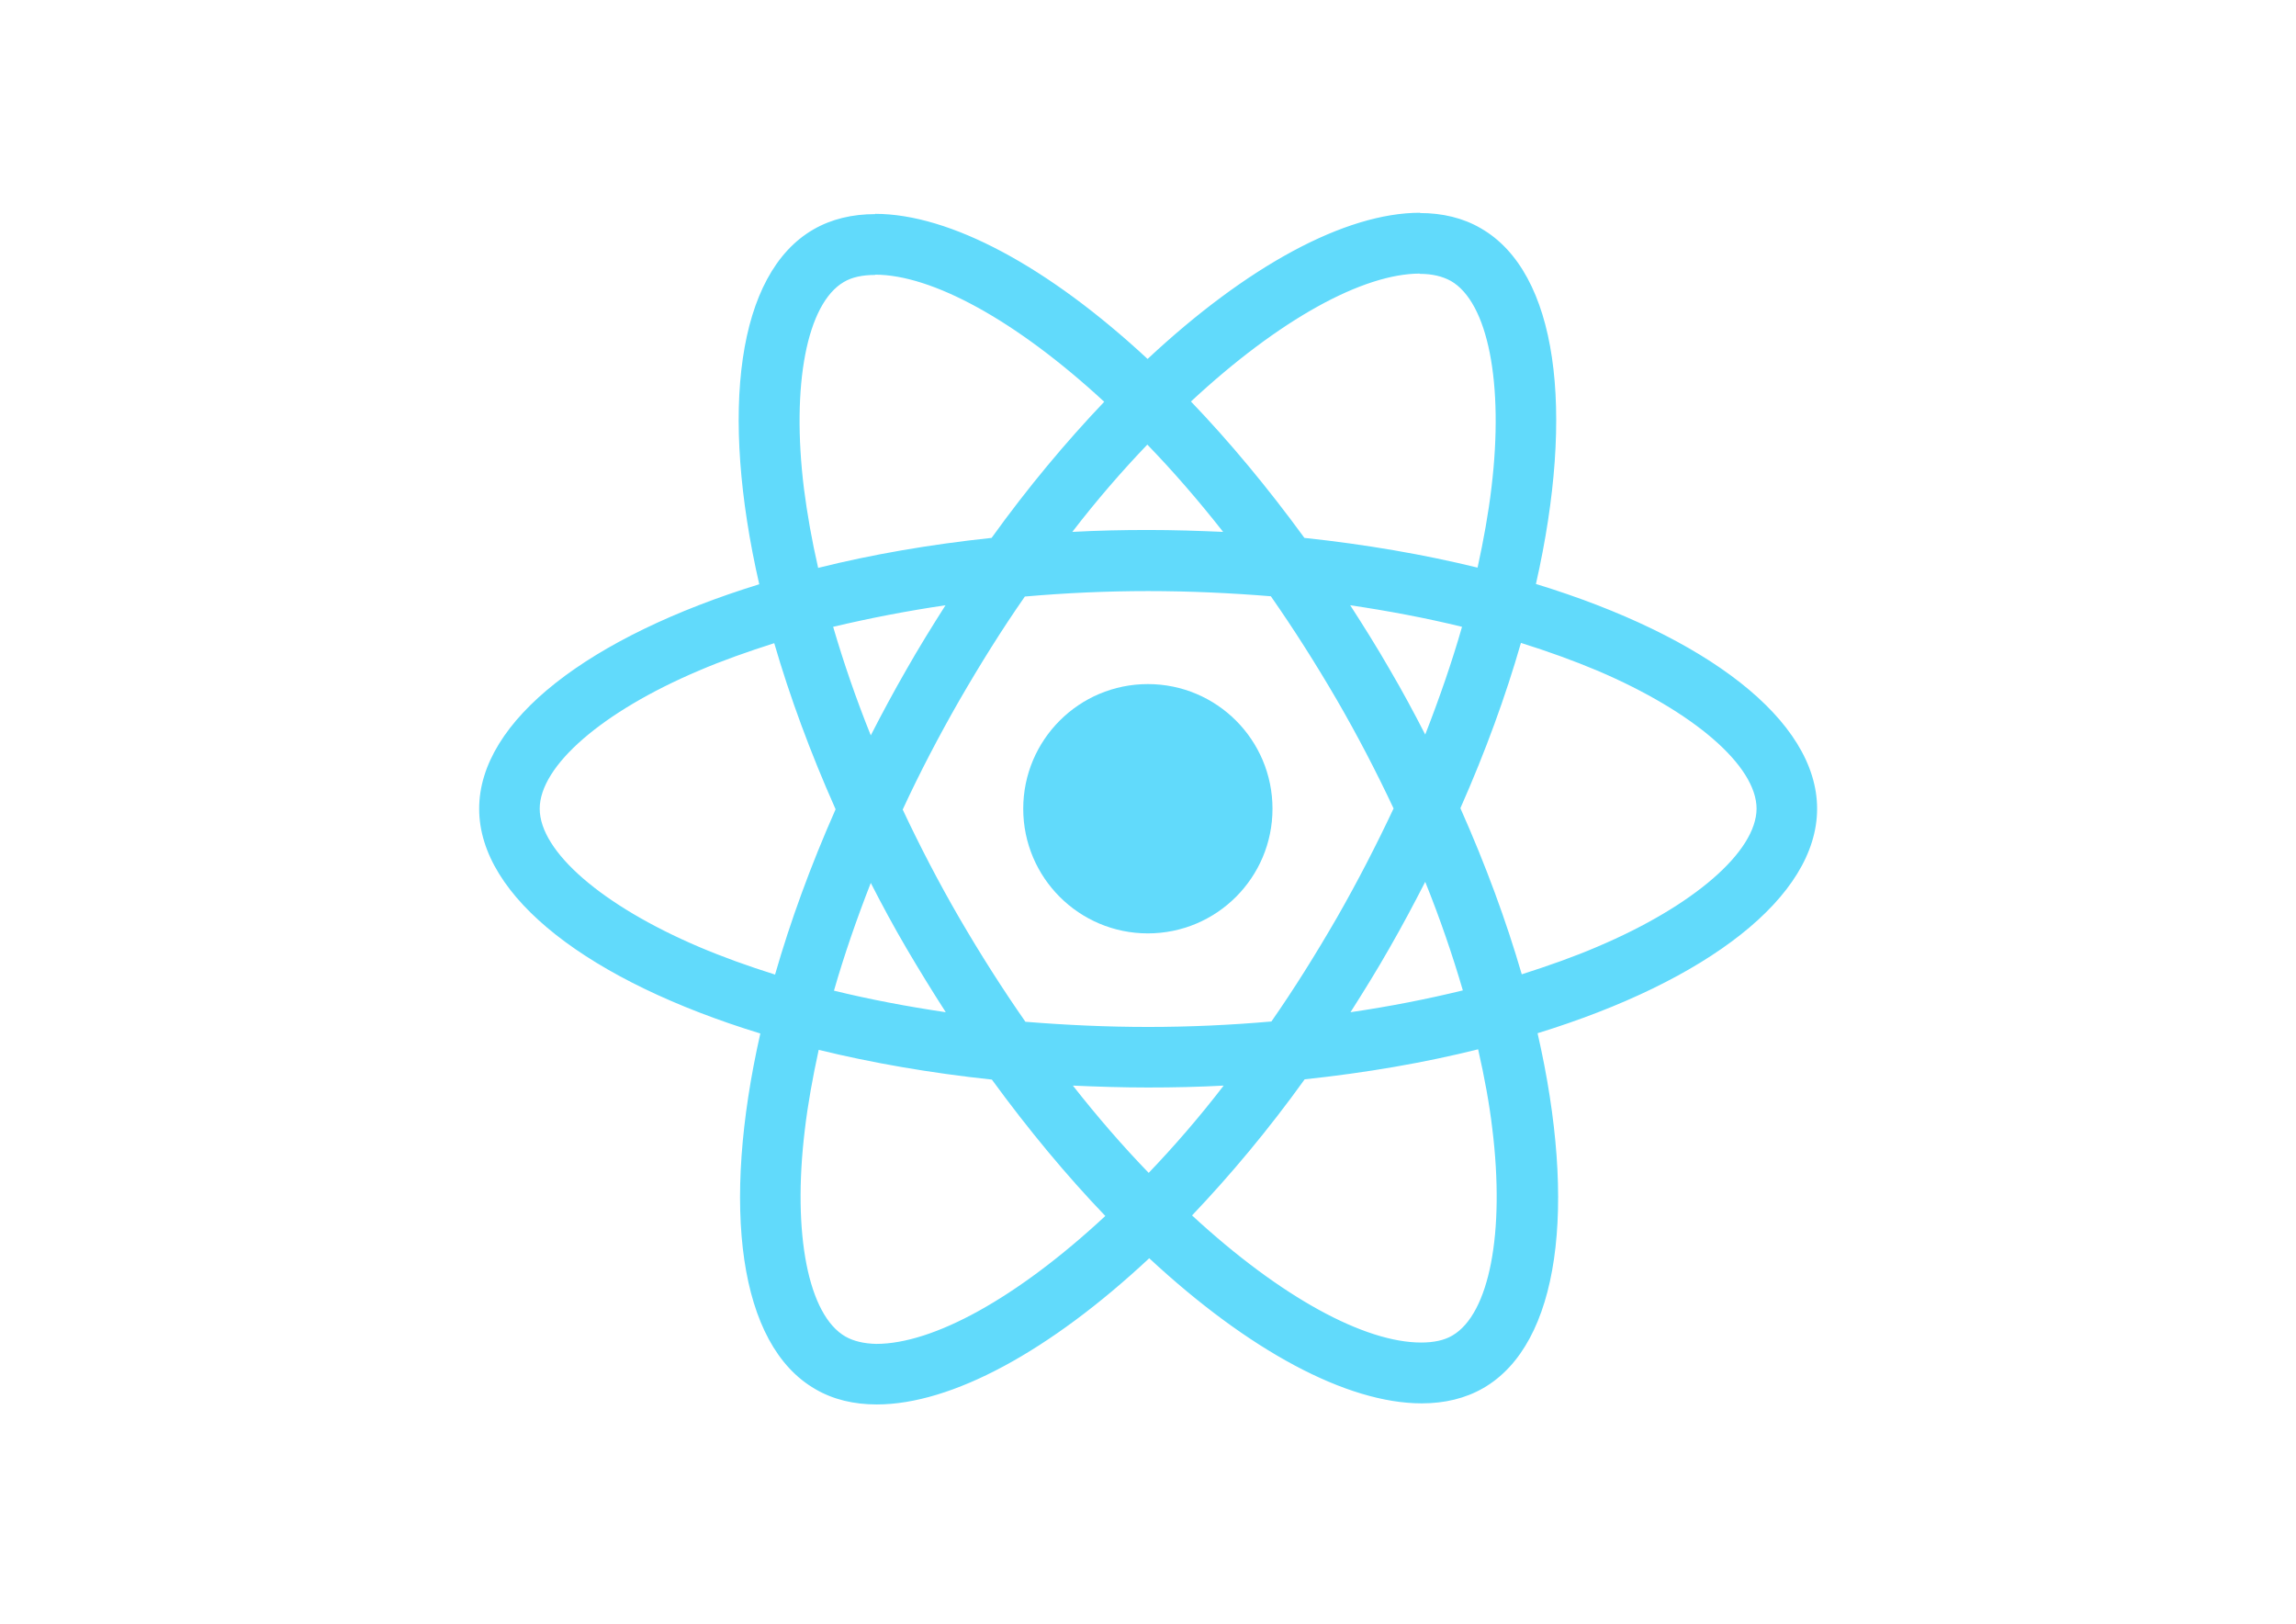
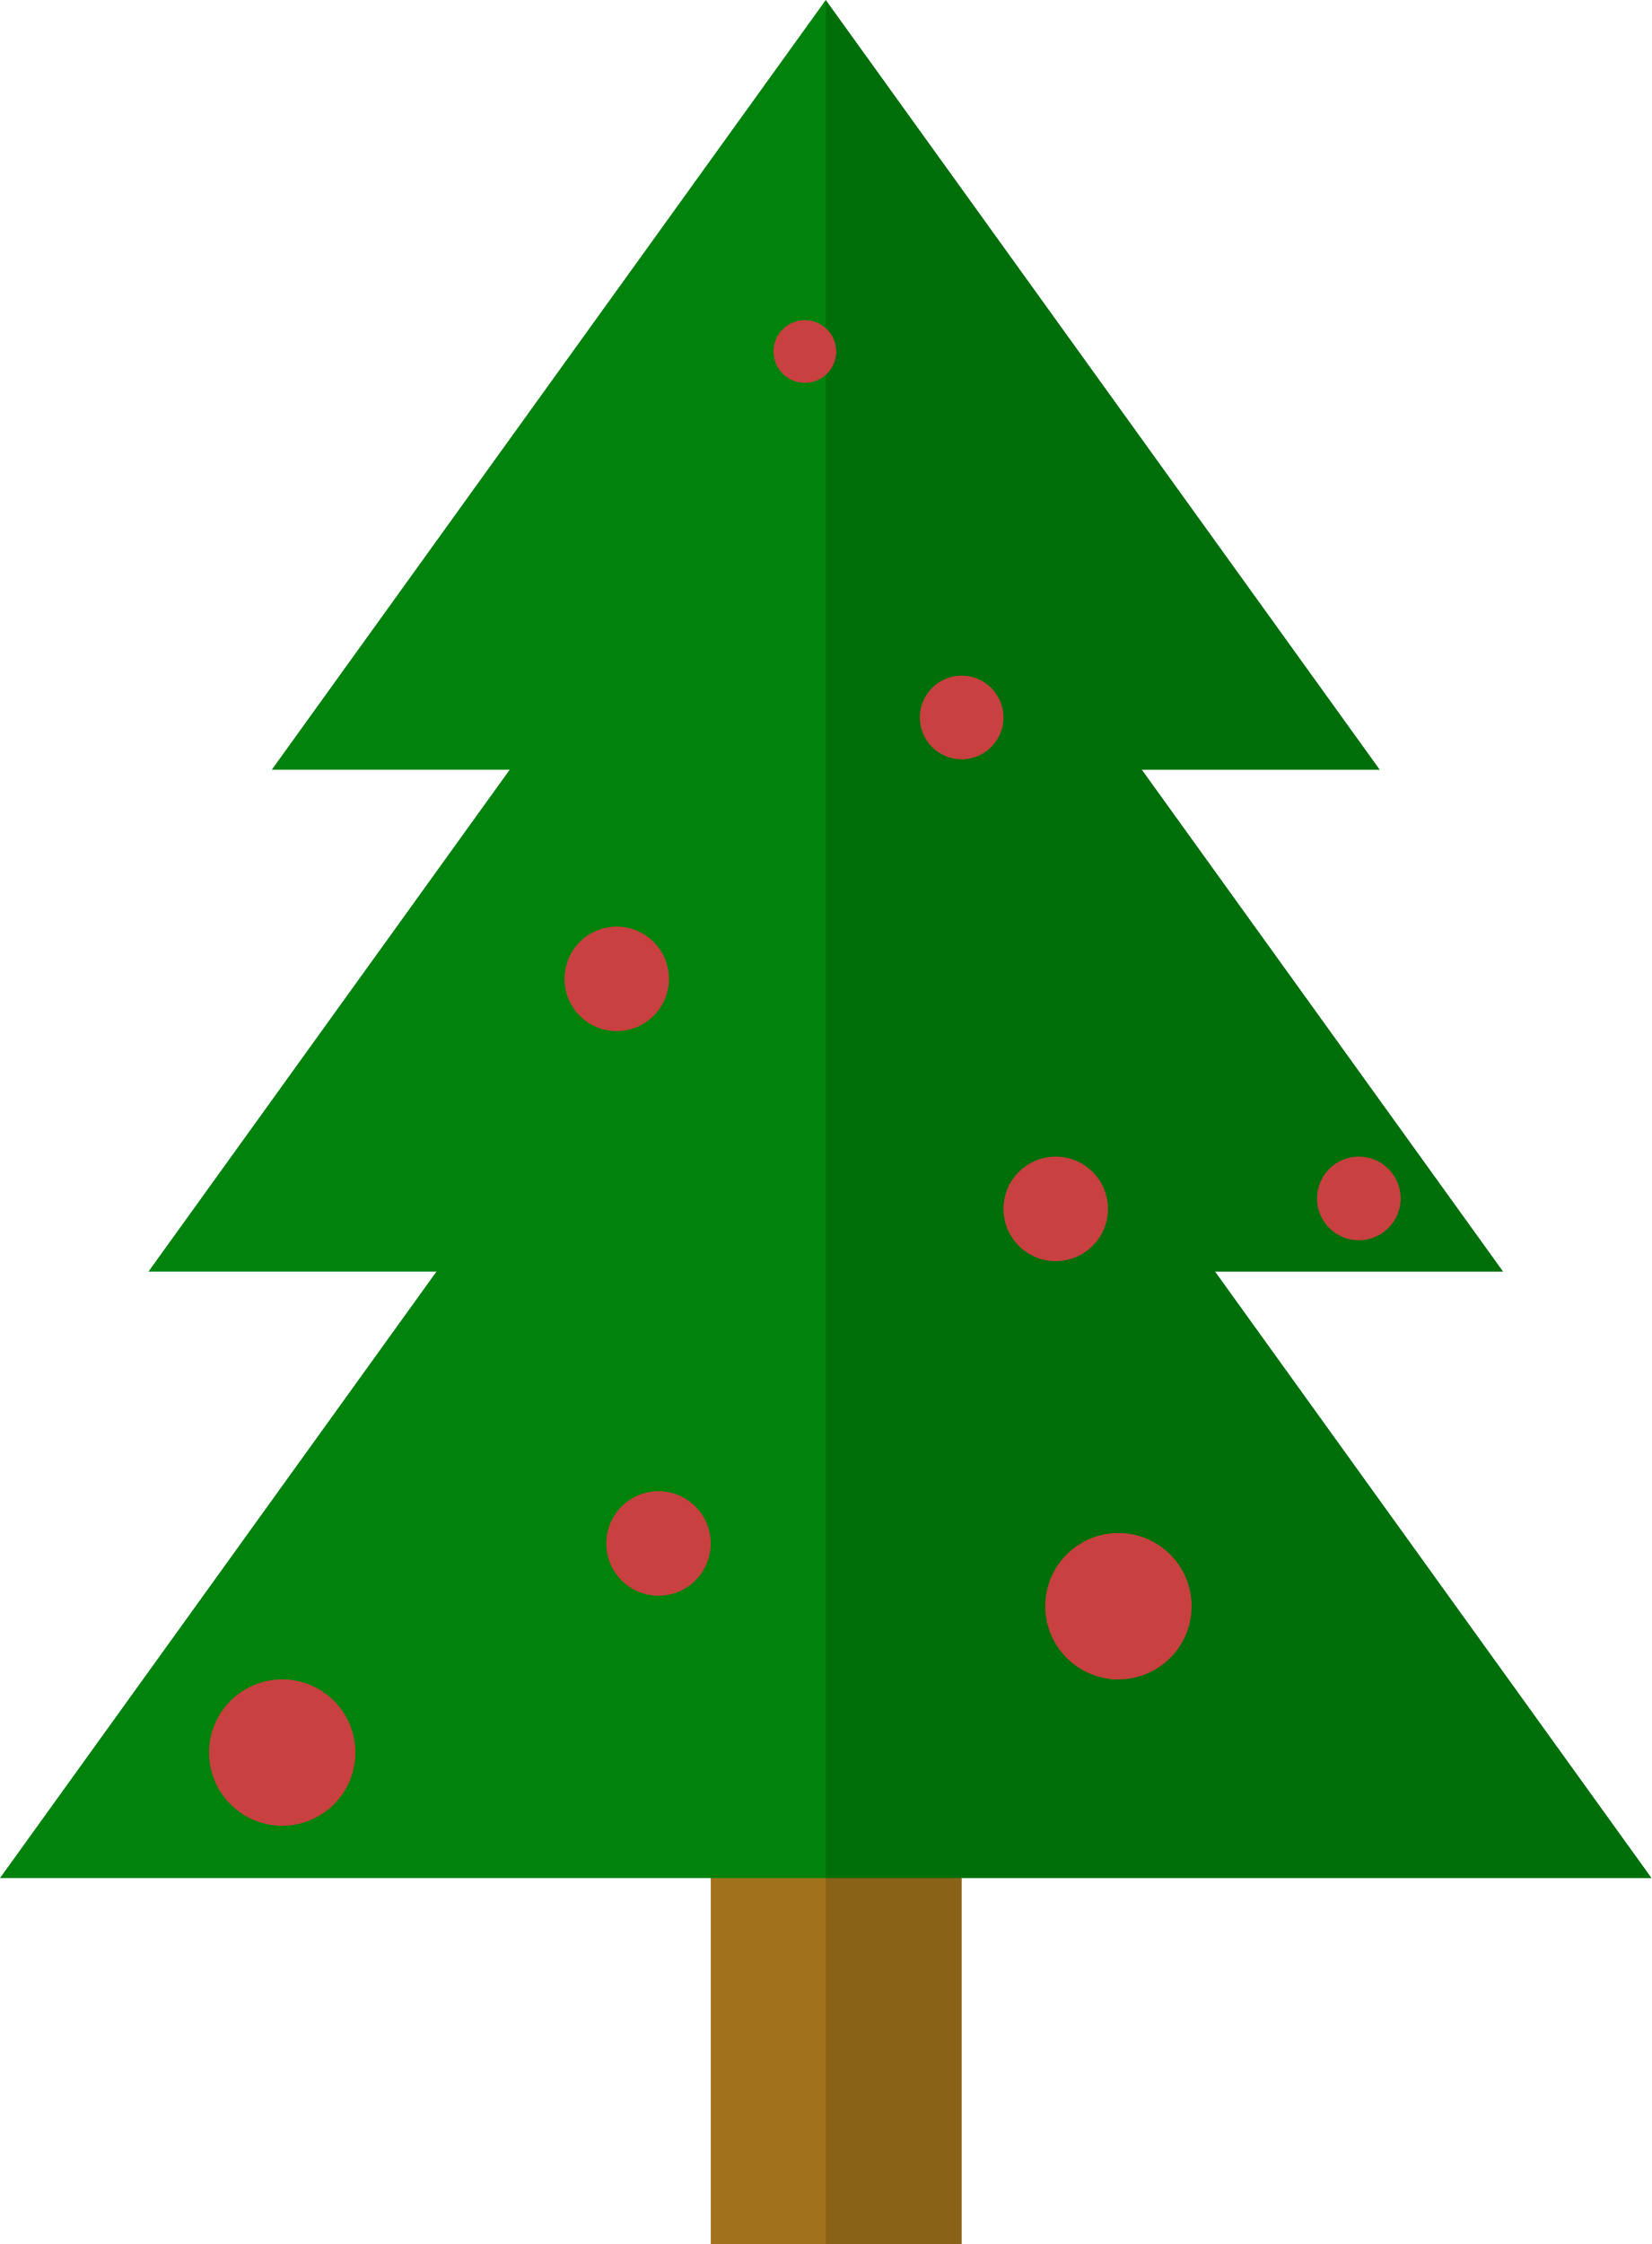
- <svg xmlns="http://www.w3.org/2000/svg" viewBox="0 0 841.9 595.3">
-   <g fill="#61DAFB">
-     <path d="M666.3 296.5c0-32.5-40.7-63.3-103.1-82.4 14.4-63.6 8-114.2-20.2-130.4-6.5-3.8-14.1-5.6-22.4-5.6v22.3c4.6 0 8.3.9 11.4 2.6 13.6 7.8 19.5 37.5 14.9 75.7-1.1 9.4-2.9 19.3-5.1 29.4-19.6-4.8-41-8.5-63.5-10.9-13.5-18.5-27.5-35.3-41.6-50 32.6-30.3 63.2-46.9 84-46.9V78c-27.5 0-63.5 19.6-99.9 53.6-36.4-33.8-72.4-53.2-99.9-53.2v22.3c20.7 0 51.4 16.5 84 46.6-14 14.7-28 31.4-41.3 49.9-22.6 2.4-44 6.1-63.6 11-2.3-10-4-19.7-5.2-29-4.7-38.2 1.1-67.9 14.6-75.8 3-1.8 6.9-2.6 11.5-2.6V78.5c-8.4 0-16 1.8-22.6 5.6-28.1 16.2-34.4 66.7-19.9 130.1-62.2 19.2-102.7 49.9-102.7 82.3 0 32.5 40.7 63.3 103.1 82.4-14.4 63.6-8 114.2 20.2 130.4 6.5 3.8 14.1 5.6 22.5 5.6 27.5 0 63.5-19.6 99.9-53.6 36.4 33.8 72.4 53.2 99.9 53.2 8.4 0 16-1.8 22.6-5.6 28.1-16.2 34.4-66.7 19.9-130.1 62-19.1 102.5-49.9 102.5-82.3zm-130.2-66.7c-3.7 12.9-8.3 26.2-13.5 39.5-4.1-8-8.4-16-13.1-24-4.6-8-9.5-15.8-14.4-23.4 14.2 2.1 27.9 4.7 41 7.9zm-45.8 106.5c-7.8 13.5-15.8 26.3-24.1 38.2-14.9 1.3-30 2-45.2 2-15.1 0-30.2-.7-45-1.9-8.3-11.9-16.4-24.6-24.2-38-7.6-13.1-14.5-26.4-20.8-39.8 6.2-13.4 13.2-26.8 20.7-39.9 7.8-13.5 15.8-26.3 24.1-38.2 14.9-1.3 30-2 45.2-2 15.1 0 30.2.7 45 1.9 8.3 11.9 16.4 24.6 24.2 38 7.6 13.1 14.5 26.4 20.8 39.8-6.3 13.4-13.2 26.8-20.7 39.9zm32.3-13c5.4 13.4 10 26.8 13.8 39.8-13.1 3.2-26.9 5.9-41.2 8 4.9-7.7 9.8-15.6 14.4-23.7 4.6-8 8.9-16.1 13-24.1zM421.2 430c-9.3-9.6-18.6-20.3-27.8-32 9 .4 18.2.7 27.5.7 9.4 0 18.7-.2 27.8-.7-9 11.7-18.3 22.4-27.5 32zm-74.4-58.9c-14.2-2.1-27.9-4.7-41-7.9 3.7-12.9 8.3-26.2 13.5-39.5 4.1 8 8.4 16 13.1 24 4.7 8 9.5 15.8 14.4 23.4zM420.7 163c9.3 9.6 18.6 20.3 27.8 32-9-.4-18.2-.7-27.5-.7-9.4 0-18.7.2-27.8.7 9-11.7 18.3-22.4 27.5-32zm-74 58.9c-4.9 7.7-9.8 15.6-14.4 23.7-4.6 8-8.9 16-13 24-5.4-13.4-10-26.8-13.8-39.8 13.1-3.1 26.9-5.8 41.2-7.9zm-90.5 125.2c-35.4-15.1-58.3-34.9-58.3-50.6 0-15.7 22.9-35.6 58.3-50.6 8.6-3.7 18-7 27.7-10.1 5.7 19.6 13.2 40 22.5 60.9-9.2 20.8-16.6 41.1-22.2 60.6-9.9-3.1-19.3-6.5-28-10.2zM310 490c-13.6-7.8-19.5-37.5-14.9-75.7 1.1-9.4 2.9-19.3 5.1-29.4 19.6 4.8 41 8.5 63.5 10.9 13.5 18.5 27.5 35.3 41.6 50-32.6 30.3-63.2 46.9-84 46.9-4.5-.1-8.3-1-11.3-2.7zm237.2-76.2c4.7 38.2-1.1 67.9-14.6 75.8-3 1.8-6.9 2.6-11.5 2.6-20.7 0-51.4-16.5-84-46.6 14-14.7 28-31.4 41.3-49.9 22.6-2.4 44-6.1 63.6-11 2.3 10.1 4.1 19.8 5.2 29.1zm38.5-66.7c-8.6 3.7-18 7-27.7 10.1-5.7-19.6-13.2-40-22.5-60.9 9.2-20.8 16.6-41.1 22.2-60.6 9.9 3.1 19.3 6.5 28.1 10.2 35.4 15.1 58.3 34.9 58.3 50.6-.1 15.7-23 35.6-58.4 50.6zM320.8 78.4z" />
-     <circle cx="420.9" cy="296.5" r="45.7" />
-     <path d="M520.5 78.1z" />
+ <svg xmlns="http://www.w3.org/2000/svg" viewBox="0 0 79 107.31">
+   <defs>
+     <style>
+             .cls-1{isolation:isolate;}
+             .cls-2{fill:#a1721b;}
+             .cls-3{fill:#00820b;}
+             .cls-4{opacity:0.15;mix-blend-mode:darken;}
+             .cls-5{fill:#c94040;}
+         </style>
+   </defs>
+   <g class="cls-1">
+     <polygon class="cls-2" points="40 69.31 34 69.31 34 107.31 40 107.31 46 107.31 46 69.31 40 69.31" />
+     <polygon class="cls-3" points="39.5 34.94 0 89.81 39.5 89.81 79 89.81 39.5 34.94" />
+     <polygon class="cls-3" points="39.5 15.81 7.1 60.81 39.5 60.81 71.9 60.81 39.5 15.81" />
+     <polygon class="cls-3" points="39.5 0 13 36.81 39.5 36.81 66 36.81 39.5 0" />
+     <polygon class="cls-4" points="79 89.81 58.12 60.81 71.9 60.81 54.62 36.81 66 36.81 39.5 0 39.5 107.31 46 107.31 46 89.81 79 89.81" />
+     <circle class="cls-5" cx="29.5" cy="46.81" r="2.5" />
+     <circle class="cls-5" cx="53.5" cy="76.81" r="3.5" />
+     <circle class="cls-5" cx="38.5" cy="16.81" r="1.5" />
+     <circle class="cls-5" cx="31.5" cy="73.81" r="2.5" />
+     <circle class="cls-5" cx="50.5" cy="57.81" r="2.5" />
+     <circle class="cls-5" cx="46" cy="34.31" r="2" />
+     <circle class="cls-5" cx="13.5" cy="83.81" r="3.5" />
+     <circle class="cls-5" cx="65" cy="57.31" r="2" />
  </g>
</svg>
